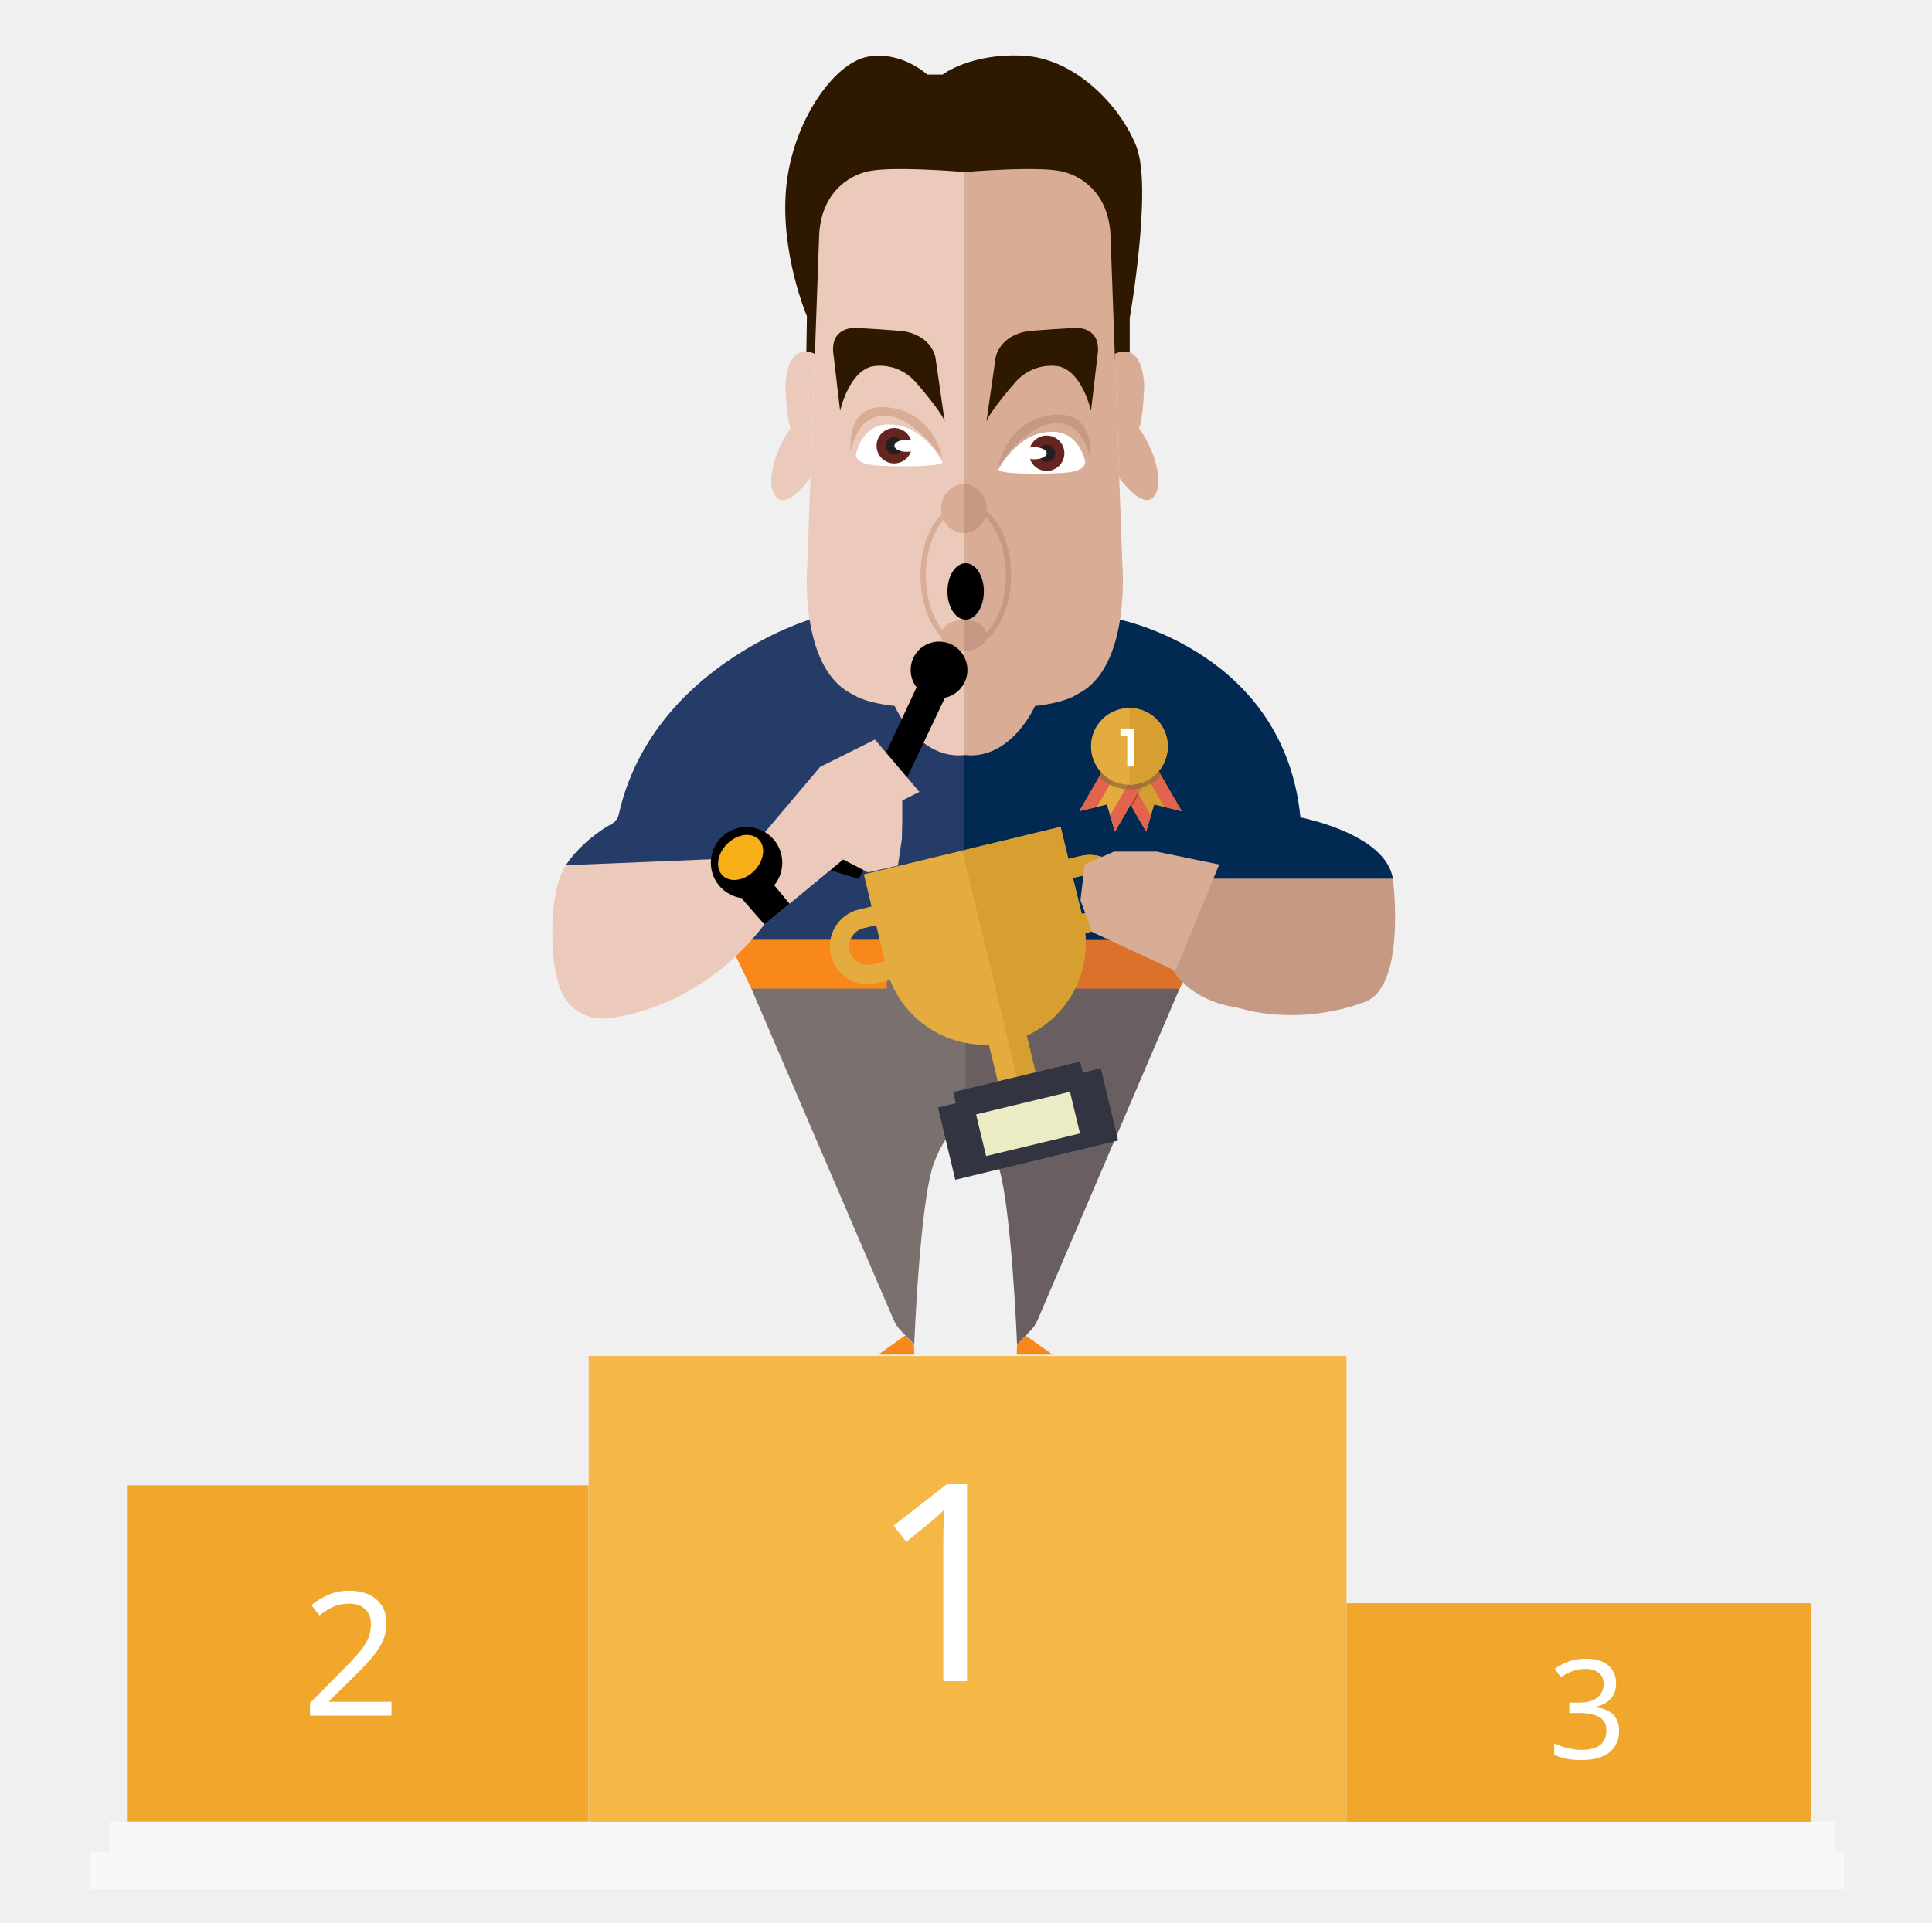
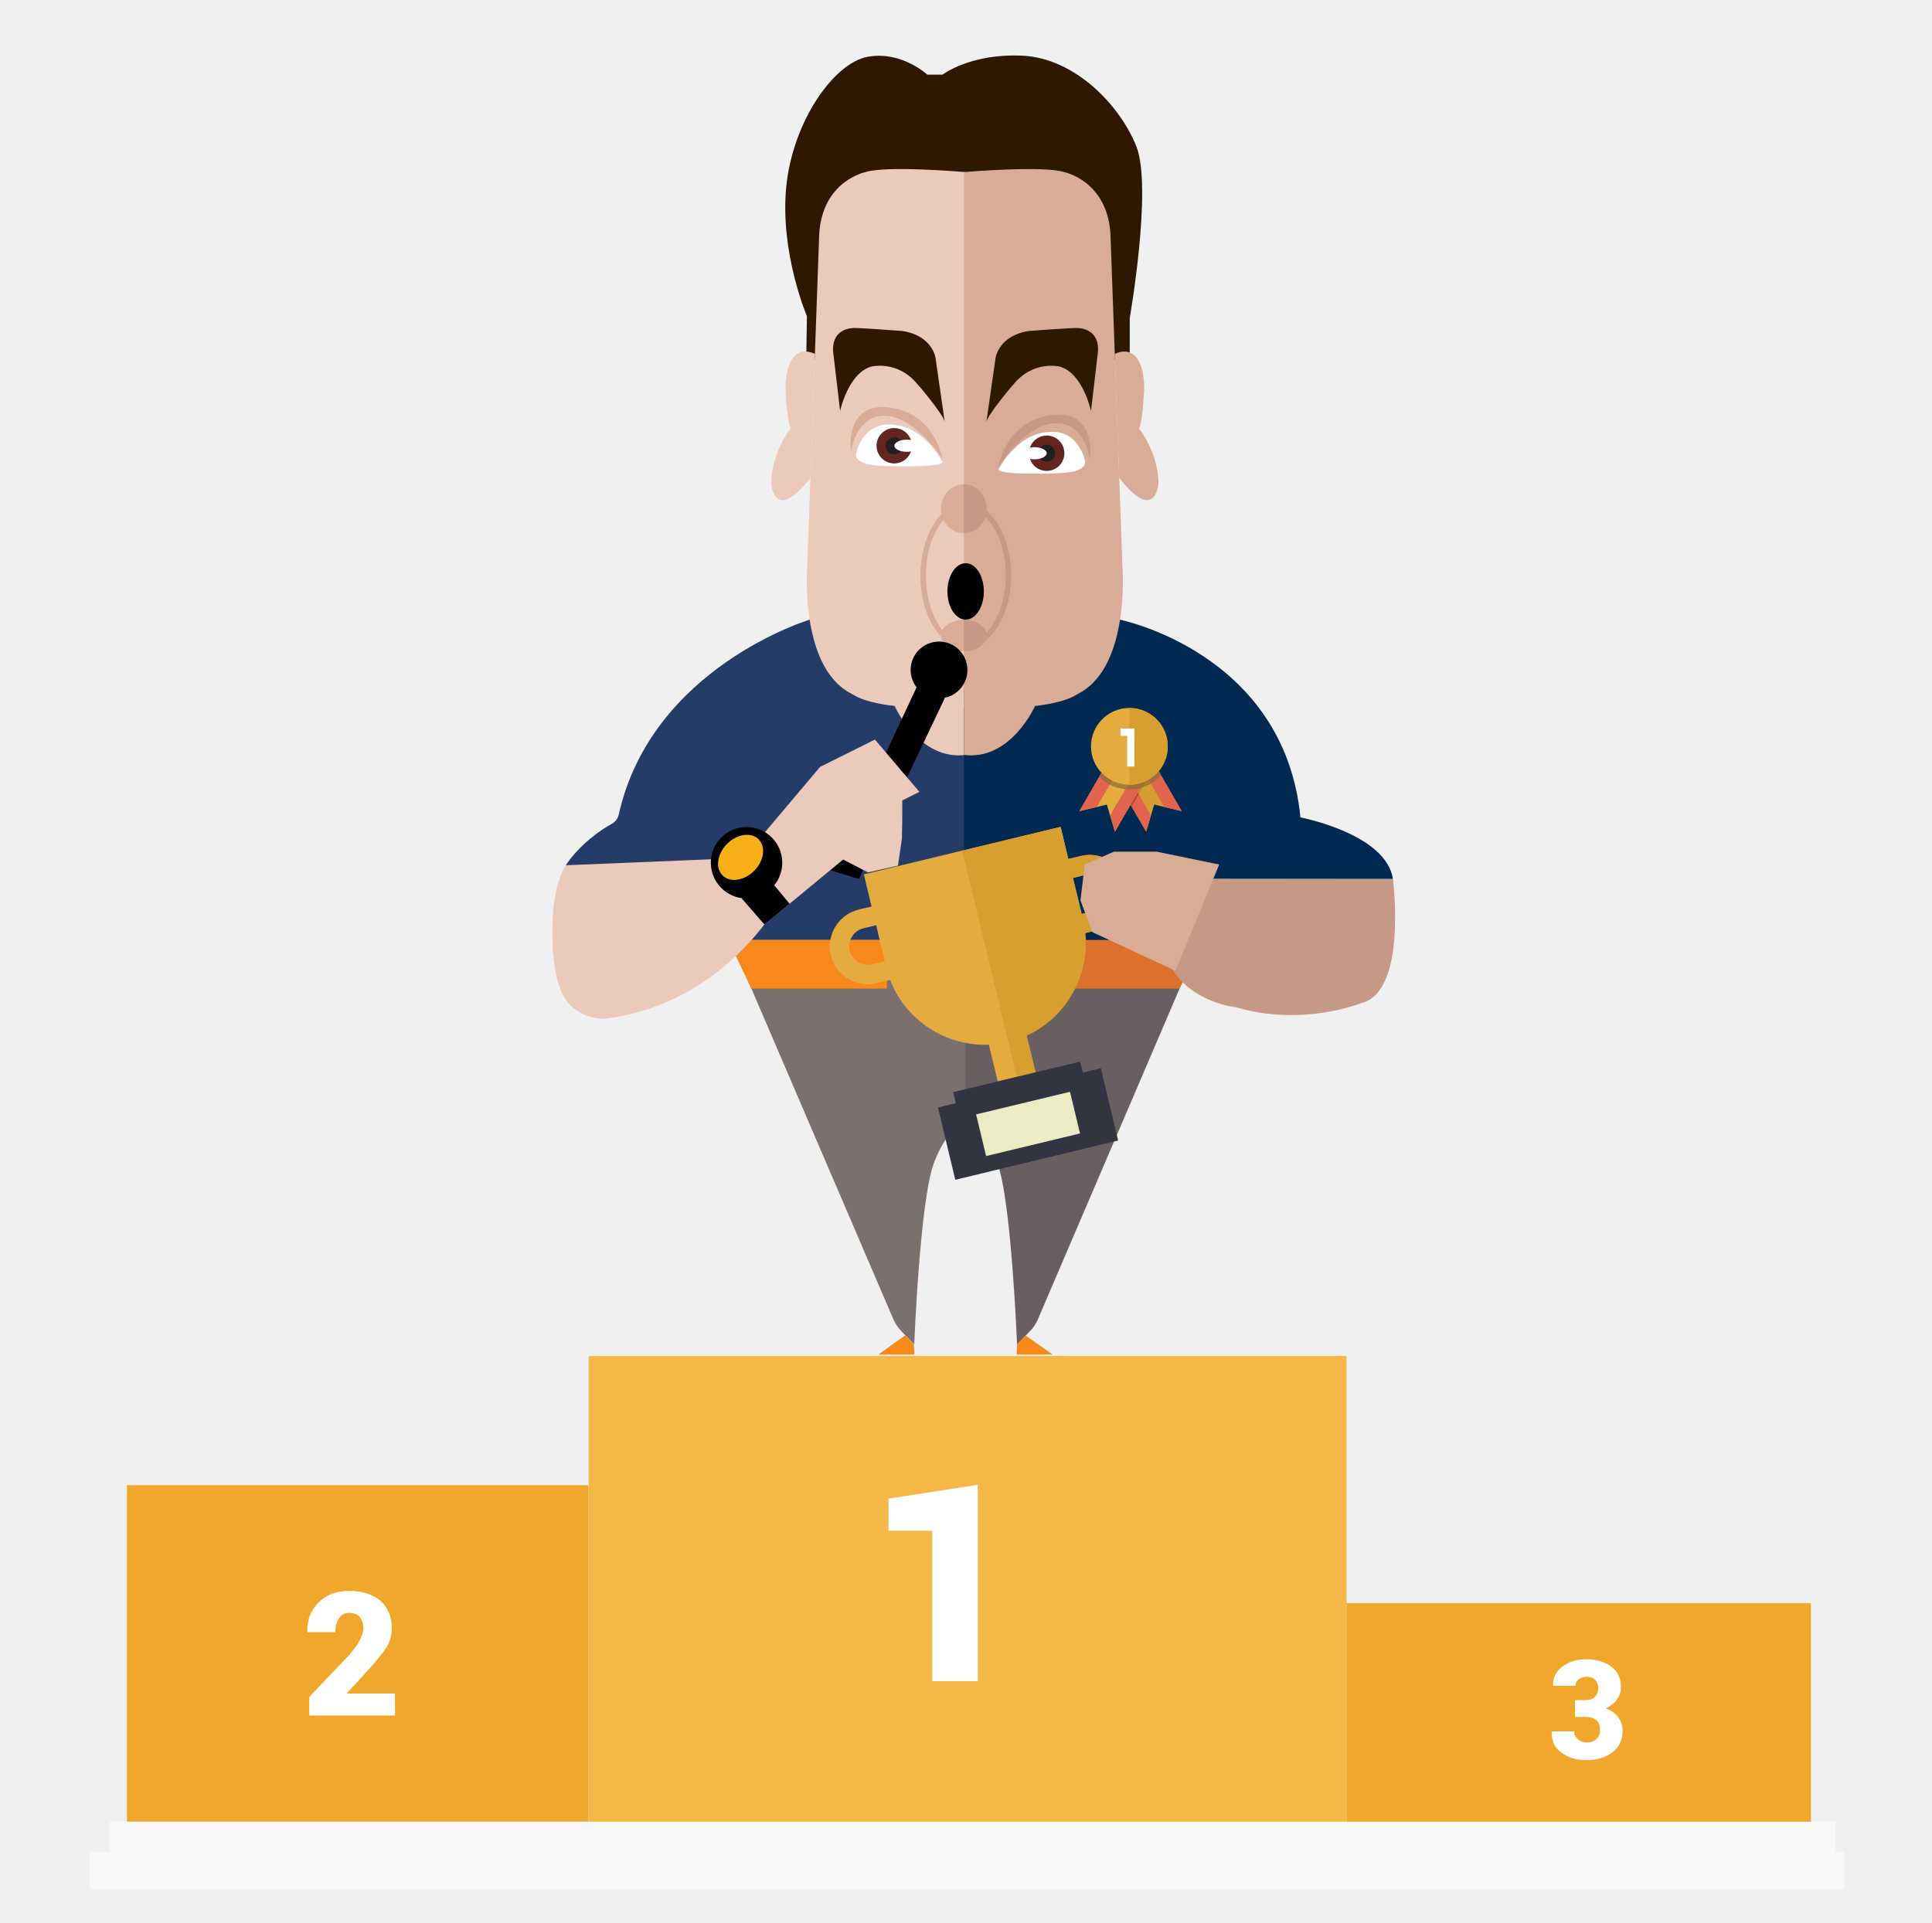
- <svg xmlns="http://www.w3.org/2000/svg" version="1.1" x="0px" y="0px" viewBox="0 0 1082 1077.2" style="enable-background:new 0 0 1082 1077.2;" xml:space="preserve">
+ <svg xmlns="http://www.w3.org/2000/svg" version="1.1" id="Layer_1" x="0px" y="0px" viewBox="0 0 1082 1077.2" style="enable-background:new 0 0 1082 1077.2;" xml:space="preserve">
  <style type="text/css">
	.st0{display:none;}
	.st1{display:inline;fill:#D9AC95;}
	.st2{fill:#2E1800;}
	.st3{fill:#253C69;}
	.st4{fill:#EBCABC;}
	.st5{fill:#7A716E;}
	.st6{fill:#F78819;}
	.st7{fill:#F8B018;}
	.st8{fill:none;stroke:#000000;stroke-width:3;stroke-miterlimit:10;}
	.st9{fill:none;stroke:#D9AC95;stroke-width:3;stroke-miterlimit:10;}
	.st10{fill:#012952;}
	.st11{fill:#D9AC95;}
	.st12{fill:#695F60;}
	.st13{fill:#DB712A;}
	.st14{fill:#DC9527;}
	.st15{fill:#C69985;}
	.st16{fill:none;stroke:#C69985;stroke-width:3;stroke-miterlimit:10;}
	.st17{fill:#FFFFFF;}
	.st18{fill:#642420;}
	.st19{fill:#231F20;}
- 	.st20{fill-rule:evenodd;clip-rule:evenodd;fill:#E4AC3E;}
- 	.st21{fill-rule:evenodd;clip-rule:evenodd;fill:#D69F30;}
- 	.st22{fill-rule:evenodd;clip-rule:evenodd;fill:#323442;}
- 	.st23{fill-rule:evenodd;clip-rule:evenodd;fill:#EBEBC4;}
- 	.st24{opacity:0.5;fill:#FFFFFF;}
+ 	.st20{fill:#E4AC3E;}
+ 	.st21{fill:#D69F30;}
+ 	.st22{fill:#323442;}
+ 	.st23{fill:#EBEBC4;}
+ 	.st24{opacity:0.5;fill:#FFFFFF;enable-background:new    ;}
	.st25{fill:#F0A72C;}
	.st26{fill:#F5B745;}
	.st27{fill:none;}
- 	.st28{font-family:'Roboto-Black';}
- 	.st29{font-size:154.622px;}
- 	.st30{font-size:96.639px;}
- 	.st31{font-size:77.311px;}
- 	.st32{fill-rule:evenodd;clip-rule:evenodd;fill:#D59E30;}
- 	.st33{fill-rule:evenodd;clip-rule:evenodd;fill:#C08C31;}
- 	.st34{fill-rule:evenodd;clip-rule:evenodd;fill:#E2634E;}
- 	.st35{fill-rule:evenodd;clip-rule:evenodd;fill:#C0412E;}
- 	.st36{opacity:0.7;fill-rule:evenodd;clip-rule:evenodd;fill:#8C6E35;}
+ 	.st28{enable-background:new    ;}
+ 	.st29{fill:#D59E30;}
+ 	.st30{fill:#C08C31;}
+ 	.st31{fill:#E2634E;}
+ 	.st32{fill:#C0412E;}
+ 	.st33{opacity:0.7;fill:#8C6E35;enable-background:new    ;}
</style>
-   <g id="Layer_1" class="st0">
+   <g id="Layer_1_1_" class="st0">
    <path class="st1" d="M860,389.2" />
  </g>
  <g id="cabelo">
</g>
  <g id="esq">
</g>
  <g id="dir">
</g>
  <g id="comum">
    <g>
-       <path class="st2" d="M451.6,196.9l0.3-19.8c0,0-15.1-35.3-11.6-72.1s26.7-69.8,45.7-73.2s33.3,10,33.3,10h8.6    c0,0,15.5-12,44.8-10.6c29.3,1.4,54.6,27.8,63.7,50.8s-3.7,96.2-3.7,96.2v23.5H451.8L451.6,196.9z" />
-       <path id="blusa" class="st3" d="M316.8,484.8c7.7-11.7,20.1-20.3,25.7-23.2c2-1.1,3.5-3,4-5.2c18.4-82.7,107-109.3,107-109.3    l87.2,60.8l-0.7,118.7l-119,0L316.8,484.8z" />
-       <path id="pele" class="st4" d="M540.8,96.4c0,0-44.5-3.8-56.1,0c0,0-24,4.8-25.9,34.5l-6.7,186.1c0,0-4.6,55.4,23.8,71.1    c0.8,0.5,1.7,0.9,2.5,1.4c3.4,2.1,18.2,9.1,62.5,6.6V96.4z" />
-       <path id="pescoco" class="st4" d="M501,395.4c0,0,13.5,30.8,39.8,27.5v-26.9L501,395.4z" />
+       <path class="st2" d="M451.6,196.9l0.3-19.8c0,0-15.1-35.3-11.6-72.1S467,35.2,486,31.8s33.3,10,33.3,10h8.6c0,0,15.5-12,44.8-10.6    S627.3,59,636.4,82s-3.7,96.2-3.7,96.2v23.5H451.8L451.6,196.9z" />
+       <path id="blusa" class="st3" d="M316.8,484.8c7.7-11.7,20.1-20.3,25.7-23.2c2-1.1,3.5-3,4-5.2c18.4-82.7,107-109.3,107-109.3    l87.2,60.8L540,526.6H421L316.8,484.8z" />
+       <path id="pele" class="st4" d="M540.8,96.4c0,0-44.5-3.8-56.1,0c0,0-24,4.8-25.9,34.5L452.1,317c0,0-4.6,55.4,23.8,71.1    c0.8,0.5,1.7,0.9,2.5,1.4c3.4,2.1,18.2,9.1,62.5,6.6L540.8,96.4L540.8,96.4z" />
+       <path id="pescoco" class="st4" d="M501,395.4c0,0,13.5,30.8,39.8,27.5V396L501,395.4z" />
      <polygon id="mic_1_" points="513.9,383.8 529.1,391.1 481,492.4 465.4,487.6   " />
      <path id="calca" class="st5" d="M420.9,526.6h120l-0.2,104.3c-10.3-0.7-17.6,20.5-17.6,20.5c-7.9,20.5-11.1,101.8-11.1,101.8    l-7.4-7.7c-1.8-1.8-3.2-4-4.2-6.3L413,535.6" />
      <polygon id="cinto1_2_" class="st6" points="420.8,553.8 496.7,553.8 496.7,526.6 420.1,526.6 412.1,535.6   " />
      <polygon id="sapato" class="st6" points="506.9,748.1 491.9,758.8 512.1,758.8 511.8,753.2   " />
      <path id="braco_3_" class="st4" d="M425,470.2l34.3-40.6l30.7-15.3l24.9,29.3l-9.6,4.8v10.8l-0.2,10.6l0,0l-2.2,15.1l-16.8,3.8    l-13.9-7.2l-44.1,36.4c-31.2,40.4-69.2,50.2-87.2,52.5c-11.5,1.5-22.7-4.9-26.9-15.8c-7.4-19.3-3.8-48.3-3.8-48.3    c1.6-10,3-15.5,6.6-21.6l85.3-3.5L425,470.2" />
      <rect id="cinto2" x="508.4" y="526.6" class="st7" width="32.4" height="27.2" />
      <circle cx="418.1" cy="483.3" r="20" />
      <polygon points="442.2,506.3 434.1,496.5 430.5,493.2 415.4,503.3 428.1,517.9   " />
-       <ellipse transform="matrix(0.7071 -0.7071 0.7071 0.7071 -218.1511 434.0208)" class="st7" cx="414.8" cy="480.3" rx="14.3" ry="10.7" />
+       <ellipse transform="matrix(0.7071 -0.7071 0.7071 0.7071 -218.1642 433.9767)" class="st7" cx="414.8" cy="480.3" rx="14.3" ry="10.7" />
      <path id="sobrancelha" class="st2" d="M529.1,236.4l-5.2-36.1c0,0-1.8-12.4-18.7-14.9c0,0-26.4-2-27.5-1.6c0,0-13.5-0.2-10.8,15.8    l3.6,30.6c0,0,4.5-21,17.3-24.8c0,0,15.1-4,26.4,10.3C514.2,215.5,528.4,232.2,529.1,236.4z" />
      <path id="orelha" class="st4" d="M456.4,198.3c0,0-15.1-8.7-16.5,17.6c0,0,0.4,18,2.9,24.1c0,0-11.5,14.7-10.8,31.6    c0,0,2.1,21.6,21.9-3.9" />
      <path class="st8" d="M425,470.2" />
      <path class="st9" d="M539.9,361.5c-12.8-0.8-22.9-18-22.9-39.1c0-21.6,10.7-39.1,23.9-39.1" />
      <path class="st9" d="M540.9,361.5c-0.3,0-0.6,0-1,0" />
      <path id="blusa_1_" class="st10" d="M627,347.1c0,0,92.2,18.3,101.3,110.8c0,0,48,9.1,51.8,34.5H678.5l-9.1,43.1H539.9V386    L627,347.1z" />
-       <path id="pele_1_" class="st11" d="M539.9,96.4c0,0,44.5-3.8,56.1,0c0,0,24,4.8,25.9,34.5l6.7,186.1c0,0,4.6,55.4-23.8,71.1    c-0.8,0.5-1.7,0.9-2.5,1.4c-3.4,2.1-18.2,9.1-62.5,6.6V96.4z" />
-       <path id="pescoco_1_" class="st11" d="M579.7,395.4c0,0-13.5,30.8-39.8,27.5v-26.9L579.7,395.4z" />
+       <path id="pele_1_" class="st11" d="M539.9,96.4c0,0,44.5-3.8,56.1,0c0,0,24,4.8,25.9,34.5l6.7,186.1c0,0,4.6,55.4-23.8,71.1    c-0.8,0.5-1.7,0.9-2.5,1.4c-3.4,2.1-18.2,9.1-62.5,6.6L539.9,96.4L539.9,96.4z" />
+       <path id="pescoco_1_" class="st11" d="M579.7,395.4c0,0-13.5,30.8-39.8,27.5V396L579.7,395.4z" />
      <path id="calca_1_" class="st12" d="M660.6,526.6h-120v104.3c9.2-1.3,17.9,20.5,17.9,20.5c7.9,20.5,11.1,101.8,11.1,101.8l7.4-7.7    c1.8-1.8,3.2-4,4.2-6.3l87.2-203.6" />
      <polygon id="cinto1_1_" class="st13" points="660.6,553.8 584.7,553.8 584.7,526.6 661.3,526.6 669.3,535.6   " />
      <polygon id="sapato_1_" class="st6" points="574.5,748.2 589.5,758.8 569.4,758.8 569.6,753.2   " />
      <rect id="cinto2_1_" x="539.9" y="526.6" class="st14" width="32.4" height="27.2" />
      <path id="sobrancelha_1_" class="st2" d="M552.4,236.4l5.2-36.1c0,0,1.8-12.4,18.7-14.9c0,0,26.4-2,27.5-1.6    c0,0,13.5-0.2,10.8,15.8l-3.6,30.6c0,0-4.5-21-17.3-24.8c0,0-15.1-4-26.4,10.3C567.3,215.5,553.1,232.3,552.4,236.4z" />
      <path id="orelha_1_" class="st11" d="M624.3,198.3c0,0,15.1-8.7,16.5,17.6c0,0-0.4,18-2.9,24.1c0,0,11.5,14.7,10.8,31.6    c0,0-2.1,21.6-21.9-3.9" />
-       <path class="st15" d="M780.1,492.4c0,0,8.2,63.3-17.7,69.5c0,0-32.6,13.4-70,2.4c0,0-24.5-2.4-36-21.6l22.5-50.4H780.1z" />
-       <path class="st16" d="M540.9,283.3c13.2,0,23.9,17.5,23.9,39.1c0,21.6-11,39.5-24.9,39.1" />
+       <path class="st15" d="M780.1,492.4c0,0,8.2,63.3-17.7,69.5c0,0-32.6,13.4-70,2.4c0,0-24.5-2.4-36-21.6l22.5-50.4L780.1,492.4    L780.1,492.4z" />
+       <path class="st16" d="M540.9,283.3c13.2,0,23.9,17.5,23.9,39.1s-11,39.5-24.9,39.1" />
      <g>
        <path class="st17" d="M559.4,262.6c0.5-0.7,10.9-21,30.1-20.7c14.9,0,18.1,16.1,18.1,16.1s2.3,6-12.1,6.9     C581.2,265.8,557.1,265.6,559.4,262.6z" />
        <circle class="st18" cx="586.2" cy="253.9" r="9.9" />
        <circle class="st19" cx="586.2" cy="253.9" r="4.8" />
        <ellipse class="st17" cx="579.2" cy="253.9" rx="7" ry="3.4" />
      </g>
      <path class="st15" d="M559.2,261.2c0,0,4.2-25.6,29.7-28.7c25.6-3.2,21.5,24.7,21.5,24.7s-2.7-20.8-19.4-20.1    C574.3,237.7,559.2,261.2,559.2,261.2z" />
      <g>
        <path class="st17" d="M527.7,258.5c-0.5-0.7-10.9-21-30.1-20.7c-14.9,0-18.1,16.1-18.1,16.1s-2.3,6,12.1,6.9     C505.8,261.6,529.9,261.4,527.7,258.5z" />
        <circle class="st18" cx="500.8" cy="249.7" r="9.9" />
        <circle class="st19" cx="500.8" cy="249.7" r="4.8" />
        <ellipse class="st17" cx="507.9" cy="249.7" rx="7" ry="3.4" />
      </g>
      <path class="st11" d="M527.8,257c0,0-4.2-25.6-29.7-28.7c-25.6-3.2-21.5,24.7-21.5,24.7s2.7-20.8,19.4-20.1    C512.7,233.6,527.8,257,527.8,257z" />
      <path class="st11" d="M539.8,298.7c-7.1,0-12.8-6.1-12.8-13.7c0-7.5,5.7-13.7,12.8-13.7" />
      <path class="st15" d="M539.8,298.7c7.1,0,12.8-6.1,12.8-13.7c0-7.5-5.7-13.7-12.8-13.7V298.7z" />
      <path class="st11" d="M539.8,364.8c-7.1,0-12.8-4-12.8-8.8c0-4.9,5.7-8.8,12.8-8.8" />
      <path class="st15" d="M539.8,364.8c7.1,0,12.8-4,12.8-8.8c0-4.9-5.7-8.8-12.8-8.8V364.8z" />
      <ellipse id="boca" cx="540.8" cy="331.3" rx="10.2" ry="15.8" />
      <circle id="mic" cx="525.9" cy="375.3" r="15.9" />
      <g>
        <path class="st20" d="M605.4,479.5l-7.1,1.7l-4.3-18l-110.2,26.6l4.3,18l-7.1,1.7c-11.4,2.7-18.4,14.3-15.7,25.6     c2.7,11.4,14.3,18.4,25.6,15.7l7.6-1.8c8.8,22.7,31.3,37.2,55.3,36.2l5,20.6l21.1-5.1l-5-20.6c21.9-10,35.3-33.3,32.8-57.4     l7.6-1.8c11.4-2.7,18.4-14.3,15.7-25.6C628.4,483.8,616.8,476.8,605.4,479.5z M495.5,538.5l-7.1,1.7c-5.5,1.3-11.2-2.1-12.5-7.7     c-1.3-5.5,2.1-11.2,7.7-12.5l7.1-1.7L495.5,538.5z M612.9,510.3l-7.1,1.7l-4.9-20.2l7.1-1.7c5.5-1.3,11.2,2.1,12.5,7.7     C621.9,503.3,618.4,508.9,612.9,510.3z" />
        <path class="st21" d="M605.4,479.5l-7.1,1.7l-4.3-18l-55.1,13.3l30.5,126.7l10.6-2.5l-5-20.6c21.9-10,35.3-33.3,32.8-57.4     l7.6-1.8c11.4-2.7,18.4-14.3,15.7-25.6C628.4,483.8,616.8,476.8,605.4,479.5z M612.9,510.3l-7.1,1.7l-4.9-20.2l7.1-1.7     c5.5-1.3,11.2,2.1,12.5,7.7C621.9,503.3,618.4,508.9,612.9,510.3z" />
        <polygon class="st22" points="604.9,594.7 533.8,611.8 535.3,618 525.3,620.4 535,660.9 626.2,638.9 616.5,598.4 606.4,600.9         " />
-         <rect x="548.7" y="617.6" transform="matrix(0.9722 -0.2342 0.2342 0.9722 -131.4542 152.353)" class="st23" width="54.1" height="24" />
+         <rect x="548.7" y="617.6" transform="matrix(0.9722 -0.2342 0.2342 0.9722 -131.4409 152.3474)" class="st23" width="54.1" height="24" />
      </g>
      <polygon class="st11" points="682.8,484.3 658.3,543.8 611.8,522.2 605.1,504.4 607.5,484.3 623.8,477.1 647.8,477.1   " />
    </g>
    <g id="Layer_5">
	</g>
    <rect x="50.2" y="1037.4" class="st24" width="982.5" height="20.9" />
    <rect x="61.4" y="1020.5" class="st24" width="966.4" height="16.9" />
    <g>
      <rect x="71.1" y="832" class="st25" width="258.5" height="188.4" />
      <rect x="329.7" y="759.6" class="st26" width="424.4" height="260.9" />
      <rect x="754.1" y="898.1" class="st25" width="260.1" height="122.4" />
      <rect x="486.7" y="824" class="st27" width="95" height="126.4" />
-       <text transform="matrix(1 0 0 1 486.6946 941.805)" class="st17 st28 st29">1</text>
+       <g class="st28">
+         <path class="st17" d="M547.5,941.8h-25.4v-84.3h-24.5v-18l50-7.7V941.8z" />
+       </g>
      <rect x="169" y="887.4" class="st27" width="62.8" height="77.7" />
-       <text transform="matrix(1 0 0 1 168.9954 961.0423)" class="st17 st28 st30">2</text>
+       <g class="st28">
+         <path class="st17" d="M221.3,961h-48.1v-10.4l22.1-23.2c2.8-3.2,4.9-6.1,6.2-8.6c1.3-2.5,2-4.7,2-6.6c0-2.6-0.7-4.8-2-6.3     c-1.3-1.6-3.3-2.4-6-2.4c-2.4,0-4.3,1-5.6,3c-1.4,2-2.1,4.6-2.1,7.8h-15.6l-0.1-0.3c-0.2-6.4,1.9-11.7,6.2-16.2     c4.3-4.4,10-6.6,17.1-6.6c7.5,0,13.4,1.9,17.7,5.6c4.2,3.7,6.3,8.8,6.3,15.2c0,4.3-1.1,8.2-3.4,11.5c-2.2,3.3-6.4,8.3-12.4,14.9     l-9.3,10l0.1,0.3h26.8V961z" />
+       </g>
      <rect x="866.9" y="926.3" class="st27" width="62.8" height="77.7" />
-       <text transform="matrix(1 0 0 1 866.9427 985.1722)" class="st17 st28 st31">3</text>
+       <g class="st28">
+         <path class="st17" d="M881.9,952.4h6c2.3,0,4.1-0.6,5.3-1.8c1.2-1.2,1.9-2.9,1.9-5.1c0-1.7-0.6-3.2-1.7-4.4     c-1.1-1.2-2.7-1.8-4.8-1.8c-1.7,0-3.1,0.5-4.4,1.4c-1.3,1-1.9,2.2-1.9,3.7h-12.4l-0.1-0.2c-0.2-4.4,1.6-7.9,5.2-10.6     c3.6-2.7,8-4.1,13.1-4.1c6,0,10.7,1.4,14.3,4.1s5.4,6.6,5.4,11.6c0,2.5-0.8,4.8-2.3,6.9c-1.5,2.1-3.6,3.7-6.2,4.9     c2.9,1.1,5.2,2.7,6.9,4.9c1.7,2.2,2.5,4.8,2.5,7.9c0,5-1.9,9-5.8,11.9s-8.8,4.3-14.8,4.3c-5.2,0-9.7-1.4-13.5-4.1     c-3.9-2.7-5.7-6.6-5.6-11.8l0.1-0.2h12.5c0,1.8,0.7,3.2,2.1,4.4c1.4,1.2,3,1.8,5,1.8c2.2,0,4-0.6,5.4-1.9c1.3-1.3,2-2.8,2-4.8     c0-2.7-0.7-4.6-2.1-5.8c-1.4-1.2-3.4-1.8-5.9-1.8h-6V952.4z" />
+       </g>
    </g>
-     <path class="st32" d="M632.5,437.5c-2.8,0-5.5-0.6-8-1.7l17.4,30.1l4.5-15.2l15.4,3.7l-14-24.3   C644.2,434.6,638.7,437.5,632.5,437.5z" />
-     <path class="st33" d="M629.8,444.9l4,6.9l9.5-16.5c-2.8,1.7-6,2.6-9.5,2.7L629.8,444.9z" />
-     <path class="st34" d="M642.5,435.5l9.6,16.6l9.7,2.3L648.3,431C646.7,432.9,644.7,434.4,642.5,435.5z" />
-     <path class="st34" d="M623.9,434.8l18,31.1l2.7-9.1l-11.2-19.3C630,437.4,626.7,436.5,623.9,434.8z" />
-     <polygon class="st35" points="633.8,438 629.8,444.9 633.8,451.8 637.7,444.9 633.8,438  " />
+     <path class="st29" d="M632.5,437.5c-2.8,0-5.5-0.6-8-1.7l17.4,30.1l4.5-15.2l15.4,3.7l-14-24.3   C644.2,434.6,638.7,437.5,632.5,437.5z" />
+     <path class="st30" d="M629.8,444.9l4,6.9l9.5-16.5c-2.8,1.7-6,2.6-9.5,2.7L629.8,444.9z" />
+     <path class="st31" d="M642.5,435.5l9.6,16.6l9.7,2.3L648.3,431C646.7,432.9,644.7,434.4,642.5,435.5z" />
+     <path class="st31" d="M623.9,434.8l18,31.1l2.7-9.1l-11.2-19.3C630,437.4,626.7,436.5,623.9,434.8z" />
+     <polygon class="st32" points="633.8,438 629.8,444.9 633.8,451.8 637.7,444.9  " />
    <path class="st20" d="M618,431l-13.5,23.4l15.4-3.7l4.5,15.2l18-31.1c-2.9,1.7-6.3,2.7-9.9,2.7C626.7,437.5,621.6,435,618,431z" />
-     <path class="st34" d="M618,431l-13.5,23.4l9.7-2.3l9.6-16.6C621.6,434.4,619.7,432.9,618,431z" />
-     <path class="st34" d="M621.7,456.8l2.7,9.1l18-31.1c-2.8,1.7-6,2.6-9.5,2.7L621.7,456.8z" />
-     <path class="st36" d="M622.8,422.8l-7.2,12.5c9.8,9.6,25.5,9.1,34.7-0.9l-6.7-11.6H622.8z" />
+     <path class="st31" d="M618,431l-13.5,23.4l9.7-2.3l9.6-16.6C621.6,434.4,619.7,432.9,618,431z" />
+     <path class="st31" d="M621.7,456.8l2.7,9.1l18-31.1c-2.8,1.7-6,2.6-9.5,2.7L621.7,456.8z" />
+     <path class="st33" d="M622.8,422.8l-7.2,12.5c9.8,9.6,25.5,9.1,34.7-0.9l-6.7-11.6H622.8z" />
    <circle class="st20" cx="632.5" cy="418.1" r="21.5" />
-     <path class="st21" d="M632.5,396.6v43c11.9,0,21.5-9.6,21.5-21.5C654,406.2,644.4,396.6,632.5,396.6z" />
+     <path class="st21" d="M632.5,396.6v43c11.9,0,21.5-9.6,21.5-21.5S644.4,396.6,632.5,396.6z" />
    <polygon class="st17" points="627.5,412.2 631.3,412.2 631.3,429.4 635.3,429.4 635.3,408.1 627.5,408.1  " />
  </g>
</svg>
